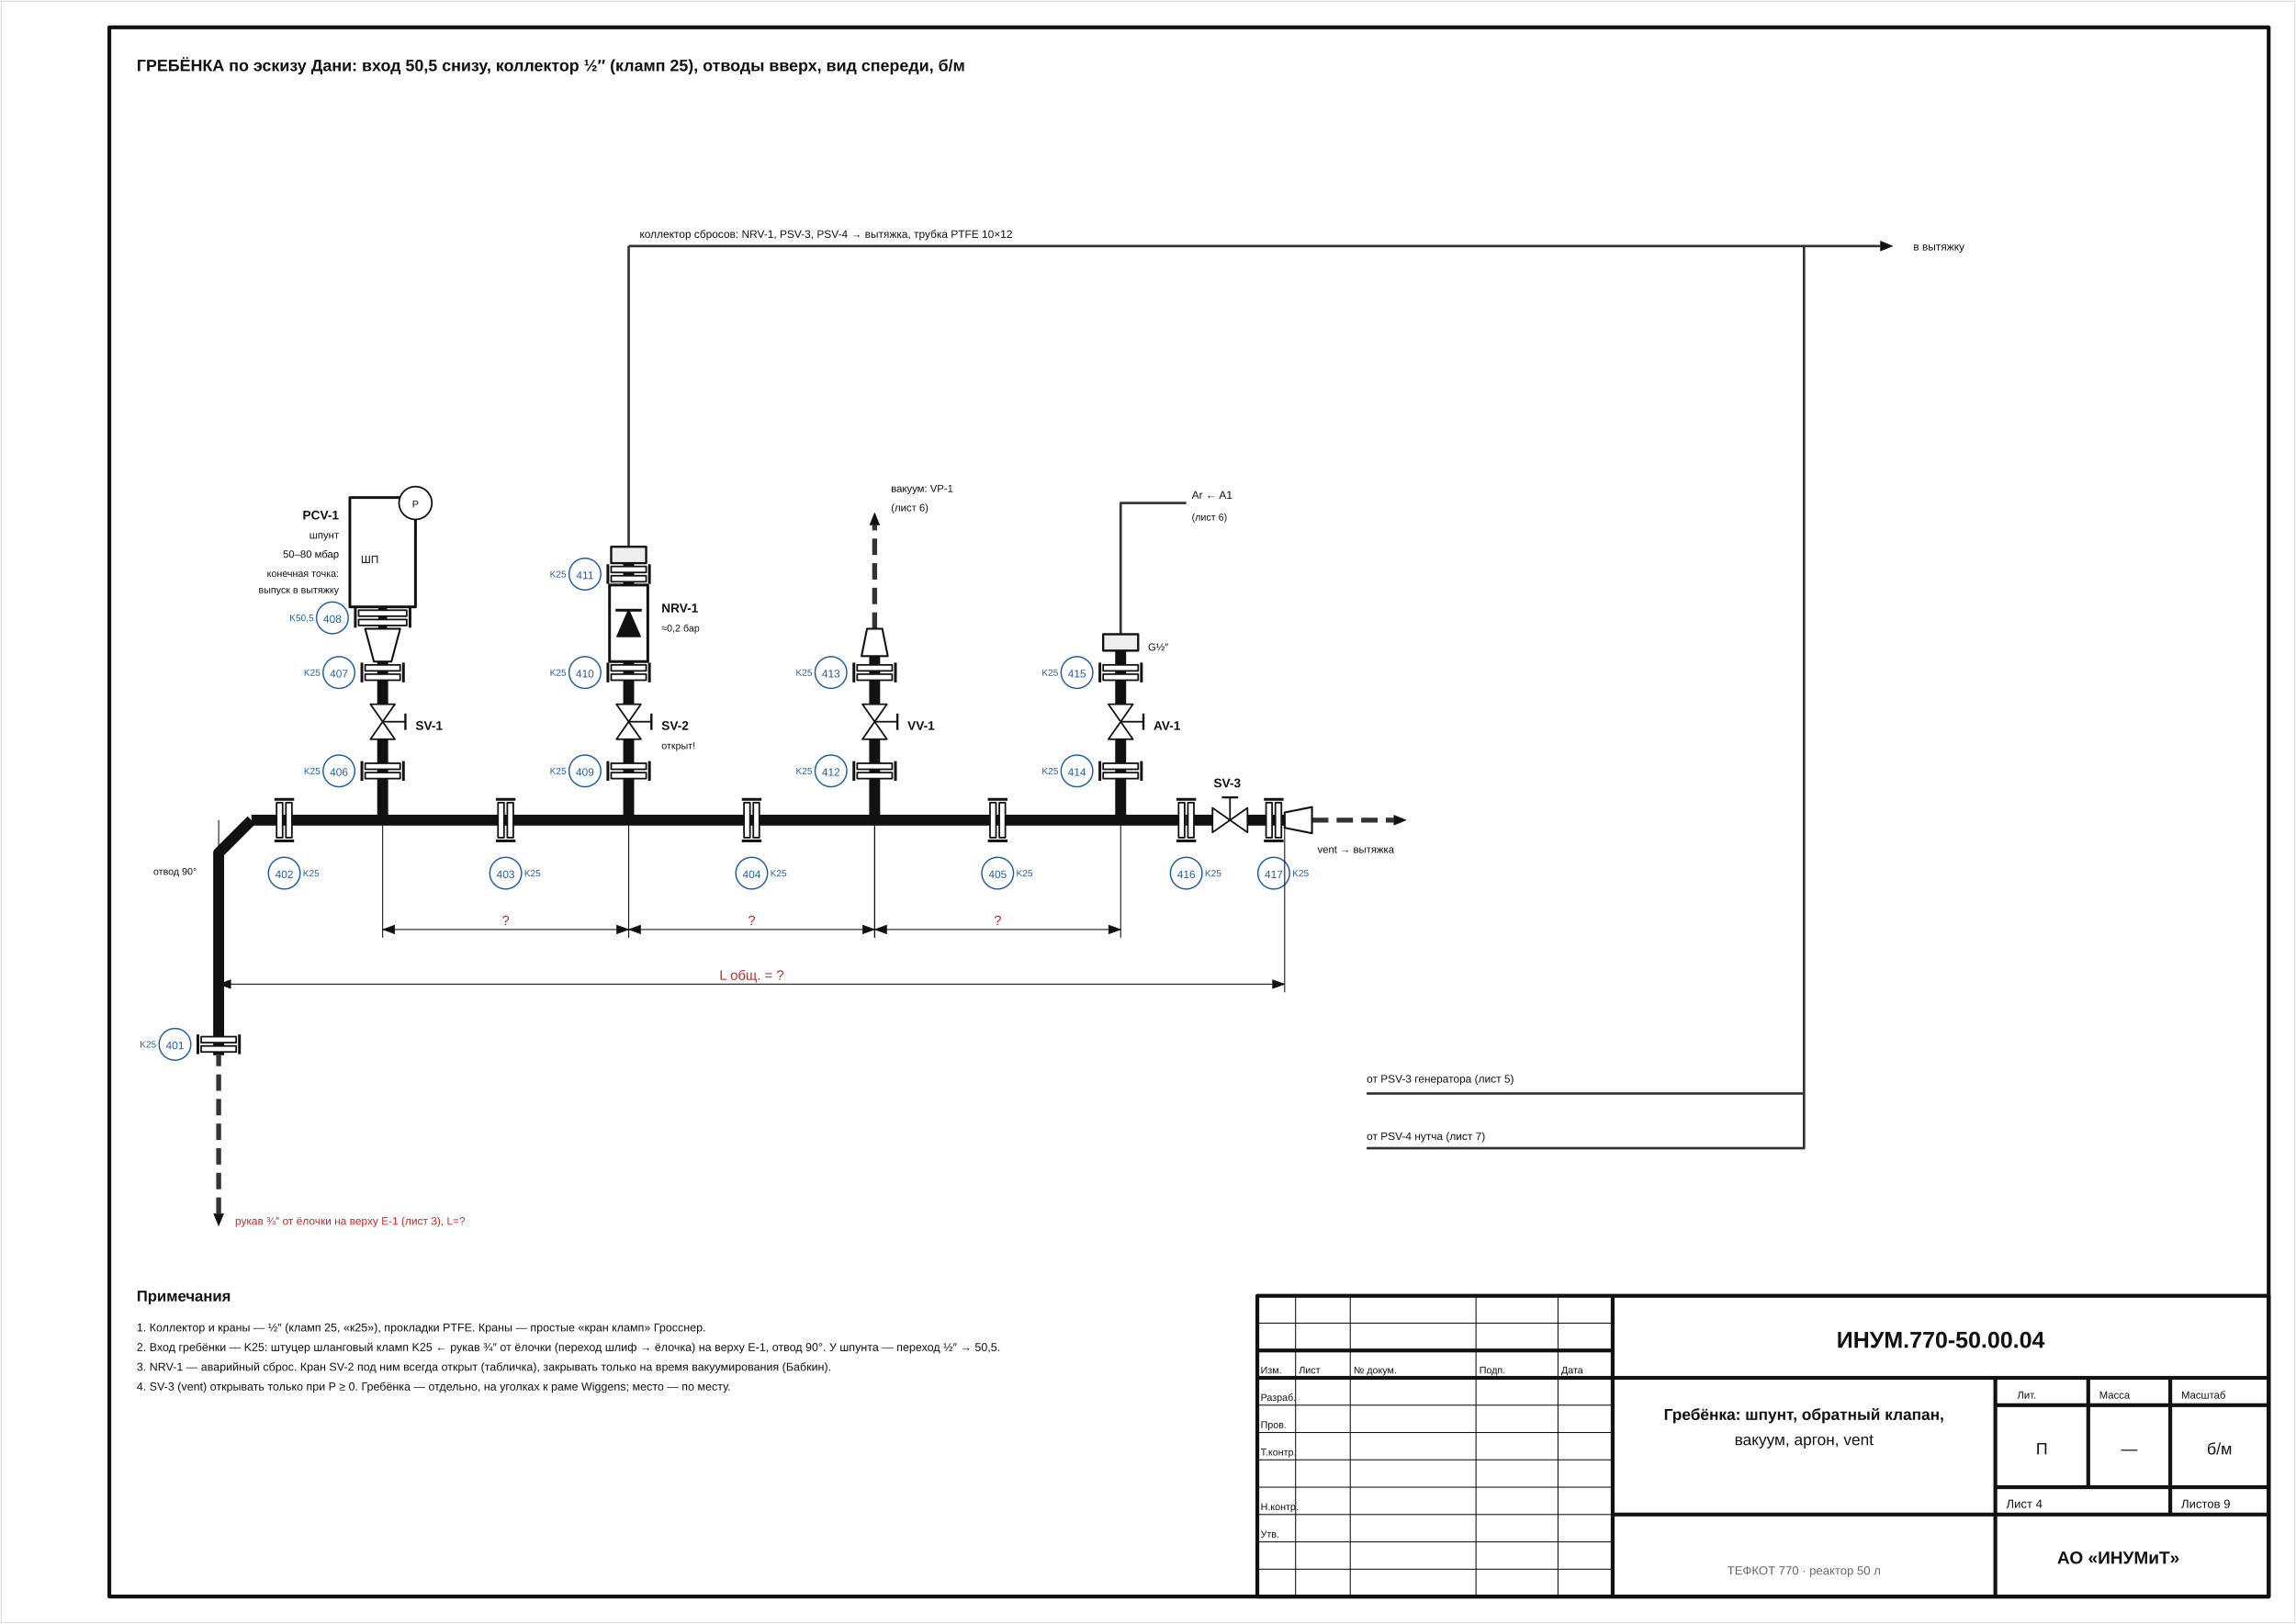
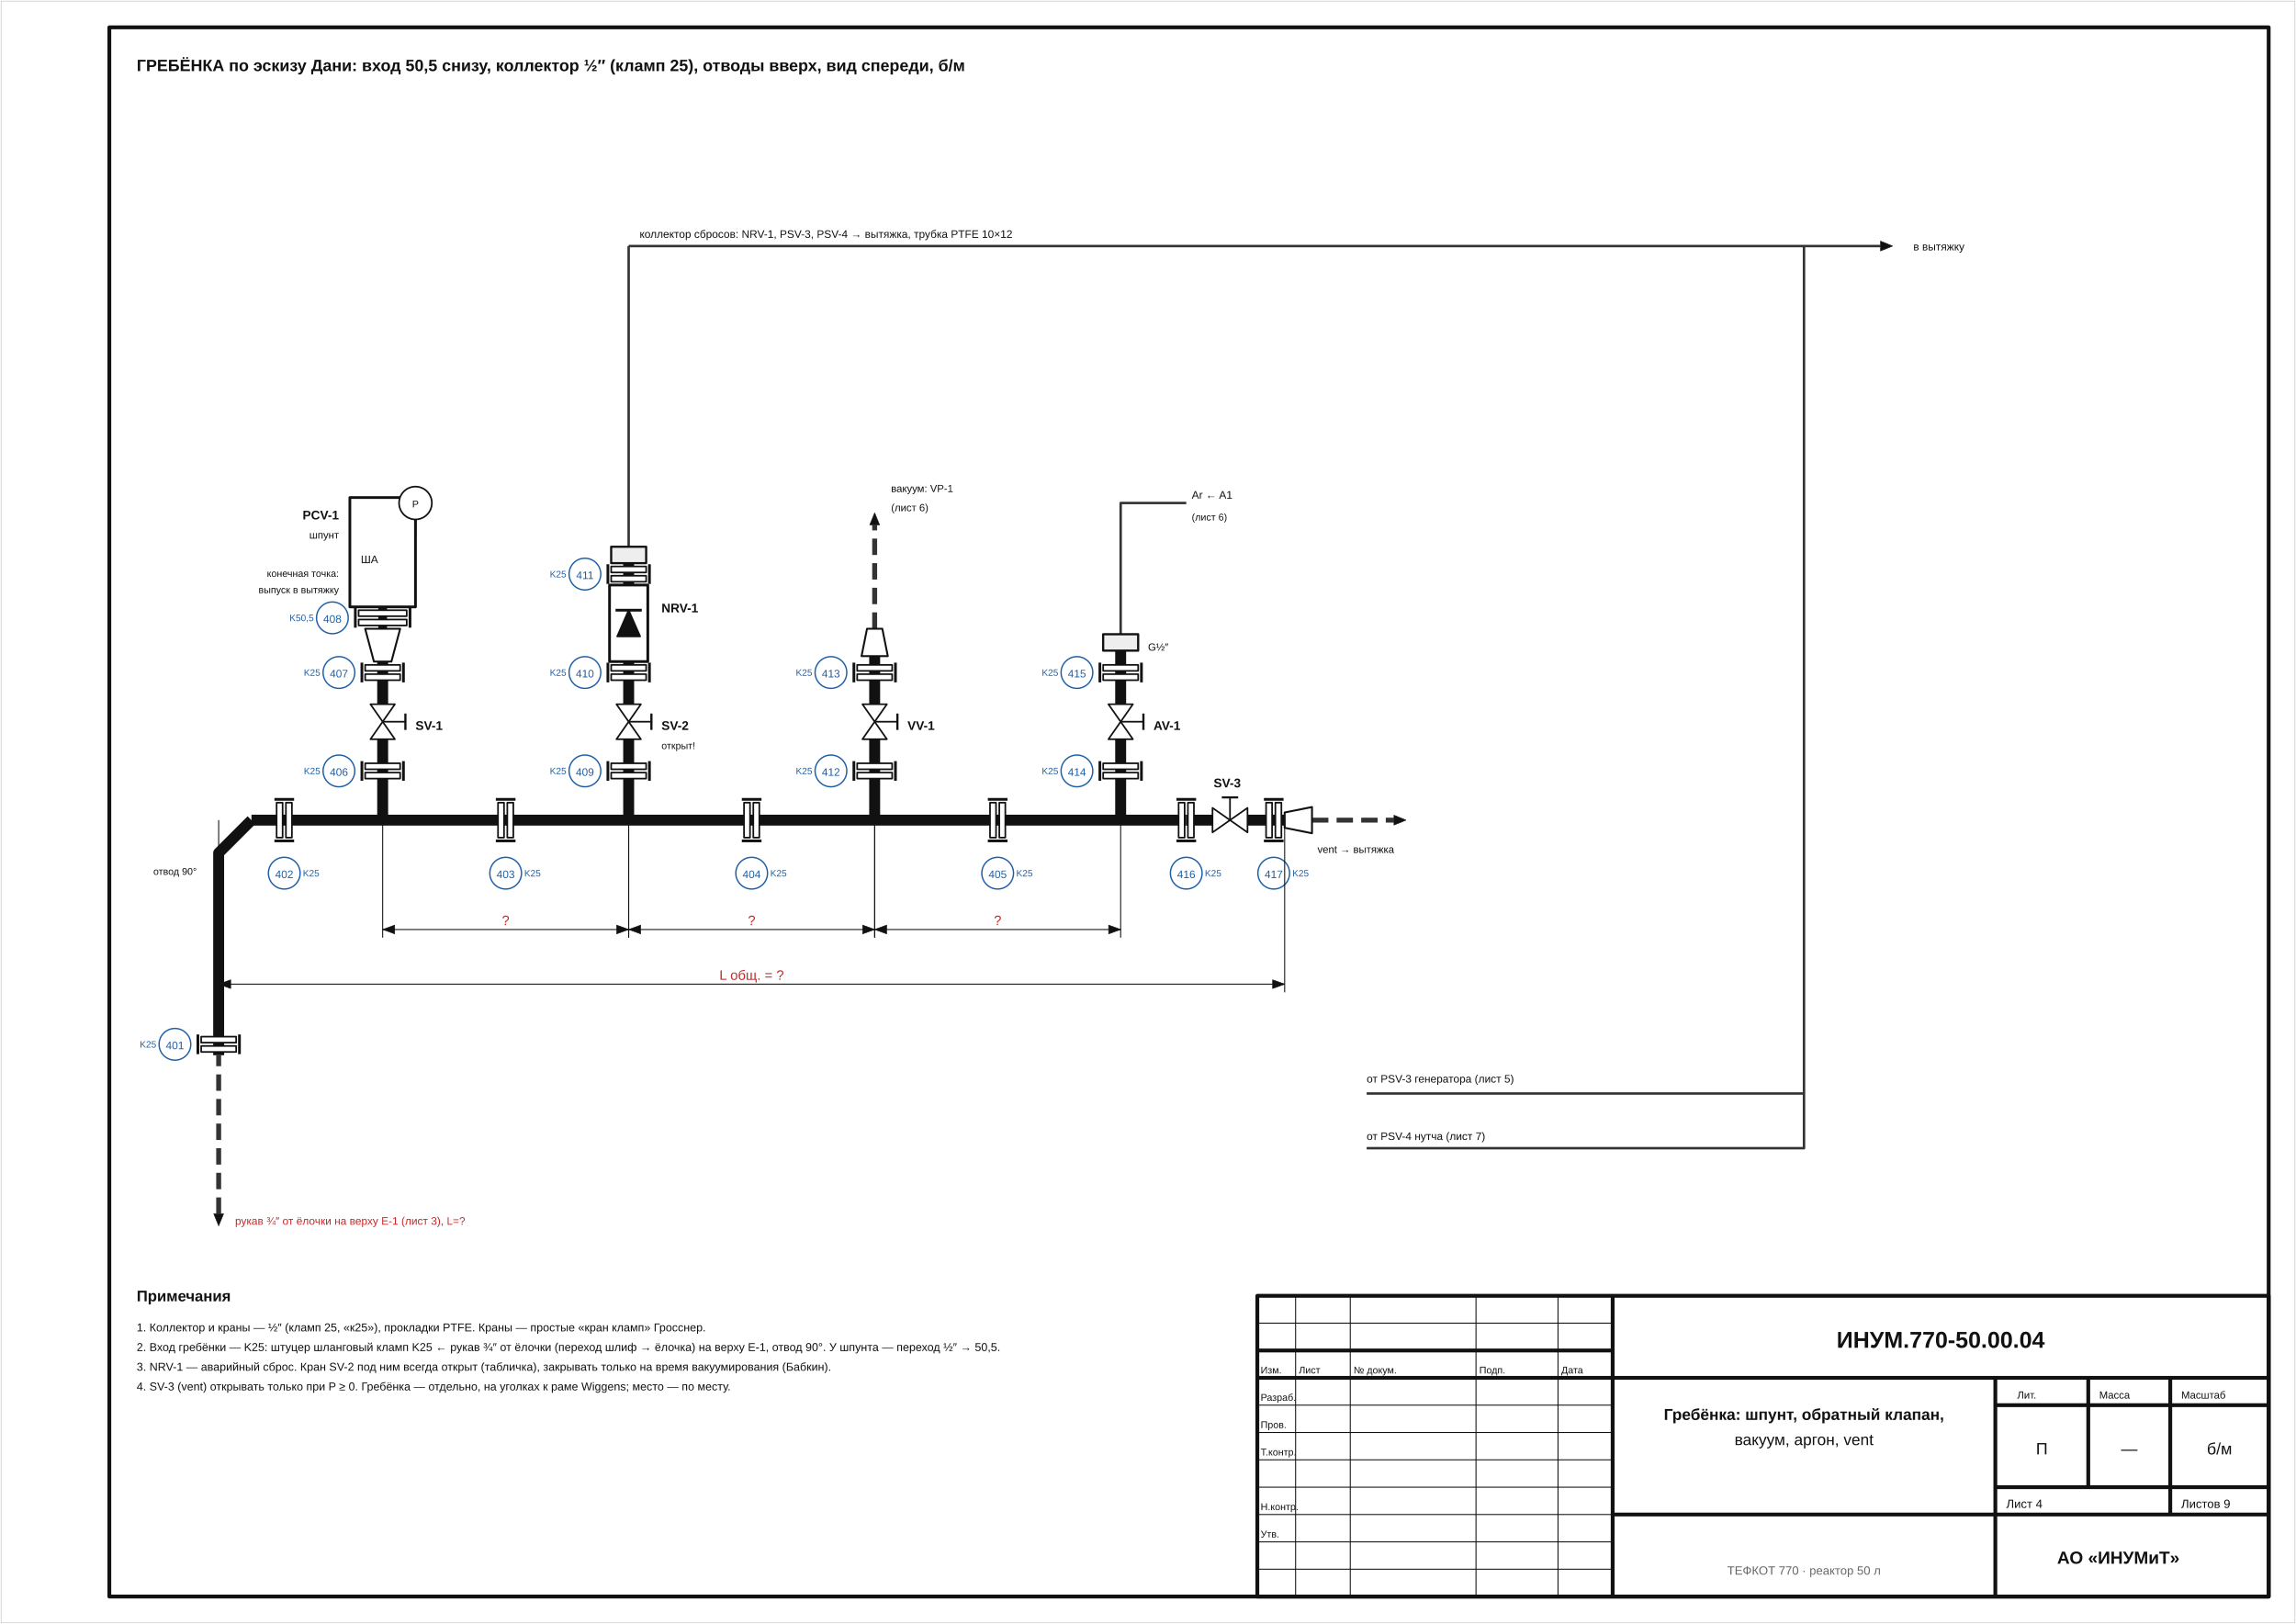
<svg xmlns="http://www.w3.org/2000/svg" viewBox="0 0 420.0 297.0" width="420.0mm" height="297.0mm" font-family="Arial, 'Liberation Sans', sans-serif">
  <rect width="100%" height="100%" fill="#fff" />
  <path d="M230.00,247.00 L295.00,247.00" fill="none" stroke="#111111" stroke-width="0.7" stroke-linejoin="round" />
  <path d="M230.00,252.00 L295.00,252.00" fill="none" stroke="#111111" stroke-width="0.7" stroke-linejoin="round" />
  <path d="M295.00,237.00 L295.00,292.00" fill="none" stroke="#111111" stroke-width="0.7" stroke-linejoin="round" />
  <path d="M295.00,252.00 L415.00,252.00" fill="none" stroke="#111111" stroke-width="0.7" stroke-linejoin="round" />
  <path d="M365.00,252.00 L365.00,292.00" fill="none" stroke="#111111" stroke-width="0.7" stroke-linejoin="round" />
  <path d="M295.00,277.00 L415.00,277.00" fill="none" stroke="#111111" stroke-width="0.7" stroke-linejoin="round" />
  <path d="M365.00,257.00 L415.00,257.00" fill="none" stroke="#111111" stroke-width="0.7" stroke-linejoin="round" />
  <path d="M365.00,272.00 L415.00,272.00" fill="none" stroke="#111111" stroke-width="0.7" stroke-linejoin="round" />
  <path d="M382.00,252.00 L382.00,272.00" fill="none" stroke="#111111" stroke-width="0.7" stroke-linejoin="round" />
  <path d="M397.00,252.00 L397.00,272.00" fill="none" stroke="#111111" stroke-width="0.7" stroke-linejoin="round" />
  <path d="M397.00,272.00 L397.00,277.00" fill="none" stroke="#111111" stroke-width="0.7" stroke-linejoin="round" />
  <path d="M40.00,222.00 L40.00,193.00" fill="none" stroke="#333333" stroke-width="0.9" stroke-dasharray="3 1.5" stroke-linejoin="round" />
  <path d="M40.00,193.00 L40.00,156.00 L46.00,150.00" fill="none" stroke="#111111" stroke-width="2.0" stroke-linejoin="round" />
  <path d="M46.00,150.00 L217.00,150.00" fill="none" stroke="#111111" stroke-width="2.0" stroke-linejoin="round" />
  <path d="M70.00,150.00 L70.00,135.20" fill="none" stroke="#111111" stroke-width="2.0" stroke-linejoin="round" />
  <path d="M70.00,128.80 L70.00,121.00" fill="none" stroke="#111111" stroke-width="2.0" stroke-linejoin="round" />
  <path d="M70.00,115.00 L70.00,111.00" fill="none" stroke="#111111" stroke-width="1.6" stroke-linejoin="round" />
  <path d="M115.00,150.00 L115.00,135.20" fill="none" stroke="#111111" stroke-width="2.0" stroke-linejoin="round" />
  <path d="M115.00,128.80 L115.00,116.40" fill="none" stroke="#111111" stroke-width="2.0" stroke-linejoin="round" />
  <path d="M115.00,111.60 L115.00,103.00" fill="none" stroke="#111111" stroke-width="2.0" stroke-linejoin="round" />
  <path d="M115.00,100.00 L115.00,45.00" fill="none" stroke="#333333" stroke-width="0.45" stroke-linejoin="round" />
  <path d="M160.00,150.00 L160.00,135.20" fill="none" stroke="#111111" stroke-width="2.0" stroke-linejoin="round" />
  <path d="M160.00,128.80 L160.00,120.00" fill="none" stroke="#111111" stroke-width="2.0" stroke-linejoin="round" />
  <path d="M160.00,115.00 L160.00,96.00" fill="none" stroke="#333333" stroke-width="0.9" stroke-dasharray="3 1.5" stroke-linejoin="round" />
  <path d="M205.00,150.00 L205.00,135.20" fill="none" stroke="#111111" stroke-width="2.0" stroke-linejoin="round" />
  <path d="M205.00,128.80 L205.00,119.00" fill="none" stroke="#111111" stroke-width="2.0" stroke-linejoin="round" />
  <path d="M205.00,116.00 L205.00,92.00 L217.00,92.00" fill="none" stroke="#333333" stroke-width="0.45" stroke-linejoin="round" />
  <path d="M217.00,150.00 L221.80,150.00" fill="none" stroke="#111111" stroke-width="2.0" stroke-linejoin="round" />
  <path d="M228.20,150.00 L235.00,150.00" fill="none" stroke="#111111" stroke-width="2.0" stroke-linejoin="round" />
  <path d="M240.00,150.00 L255.00,150.00" fill="none" stroke="#333333" stroke-width="0.9" stroke-dasharray="3 1.5" stroke-linejoin="round" />
  <path d="M115.00,45.00 L344.00,45.00" fill="none" stroke="#333333" stroke-width="0.45" stroke-linejoin="round" />
  <path d="M250.00,200.00 L330.00,200.00" fill="none" stroke="#333333" stroke-width="0.45" stroke-linejoin="round" />
  <path d="M250.00,210.00 L330.00,210.00 L330.00,45.00" fill="none" stroke="#333333" stroke-width="0.45" stroke-linejoin="round" />
  <path d="M0.20,0.20 L419.80,0.20 L419.80,296.80 L0.20,296.80 Z" fill="none" stroke="#bbbbbb" stroke-width="0.1" stroke-linejoin="round" />
  <path d="M20.00,5.00 L415.00,5.00 L415.00,292.00 L20.00,292.00 Z" fill="none" stroke="#111111" stroke-width="0.7" stroke-linejoin="round" />
  <path d="M230.00,237.00 L415.00,237.00 L415.00,292.00 L230.00,292.00 Z" fill="none" stroke="#111111" stroke-width="0.7" stroke-linejoin="round" />
  <path d="M230.00,242.00 L295.00,242.00" fill="none" stroke="#111111" stroke-width="0.18" stroke-linejoin="round" />
  <path d="M230.00,257.00 L295.00,257.00" fill="none" stroke="#111111" stroke-width="0.18" stroke-linejoin="round" />
  <path d="M230.00,262.00 L295.00,262.00" fill="none" stroke="#111111" stroke-width="0.18" stroke-linejoin="round" />
  <path d="M230.00,267.00 L295.00,267.00" fill="none" stroke="#111111" stroke-width="0.18" stroke-linejoin="round" />
  <path d="M230.00,272.00 L295.00,272.00" fill="none" stroke="#111111" stroke-width="0.18" stroke-linejoin="round" />
  <path d="M230.00,277.00 L295.00,277.00" fill="none" stroke="#111111" stroke-width="0.18" stroke-linejoin="round" />
  <path d="M230.00,282.00 L295.00,282.00" fill="none" stroke="#111111" stroke-width="0.18" stroke-linejoin="round" />
  <path d="M230.00,287.00 L295.00,287.00" fill="none" stroke="#111111" stroke-width="0.18" stroke-linejoin="round" />
  <path d="M237.00,237.00 L237.00,292.00" fill="none" stroke="#111111" stroke-width="0.18" stroke-linejoin="round" />
  <path d="M247.00,237.00 L247.00,292.00" fill="none" stroke="#111111" stroke-width="0.18" stroke-linejoin="round" />
  <path d="M270.00,237.00 L270.00,292.00" fill="none" stroke="#111111" stroke-width="0.18" stroke-linejoin="round" />
  <path d="M285.00,237.00 L285.00,292.00" fill="none" stroke="#111111" stroke-width="0.18" stroke-linejoin="round" />
  <text x="230.60" y="251.20" font-size="1.8" text-anchor="start" fill="#111111">Изм.</text>
  <text x="237.60" y="251.20" font-size="1.8" text-anchor="start" fill="#111111">Лист</text>
  <text x="247.60" y="251.20" font-size="1.8" text-anchor="start" fill="#111111">№ докум.</text>
  <text x="270.60" y="251.20" font-size="1.8" text-anchor="start" fill="#111111">Подп.</text>
  <text x="285.60" y="251.20" font-size="1.8" text-anchor="start" fill="#111111">Дата</text>
  <text x="230.60" y="256.20" font-size="1.8" text-anchor="start" fill="#111111">Разраб.</text>
  <text x="230.60" y="261.20" font-size="1.8" text-anchor="start" fill="#111111">Пров.</text>
  <text x="230.60" y="266.20" font-size="1.8" text-anchor="start" fill="#111111">Т.контр.</text>
  <text x="230.60" y="276.20" font-size="1.8" text-anchor="start" fill="#111111">Н.контр.</text>
  <text x="230.60" y="281.20" font-size="1.8" text-anchor="start" fill="#111111">Утв.</text>
  <text x="248.60" y="256.20" font-size="1.8" text-anchor="start" fill="#111111" />
  <text x="355.00" y="246.50" font-size="4.2" text-anchor="middle" fill="#111111" font-weight="bold">ИНУМ.770-50.00.04</text>
  <text x="330.00" y="259.70" font-size="2.9" text-anchor="middle" fill="#111111" font-weight="bold">Гребёнка: шпунт, обратный клапан,</text>
  <text x="330.00" y="264.30" font-size="2.9" text-anchor="middle" fill="#111111">вакуум, аргон, vent</text>
  <text x="369.00" y="255.80" font-size="1.9" text-anchor="start" fill="#111111">Лит.</text>
  <text x="384.00" y="255.80" font-size="1.9" text-anchor="start" fill="#111111">Масса</text>
  <text x="399.00" y="255.80" font-size="1.9" text-anchor="start" fill="#111111">Масштаб</text>
  <text x="373.50" y="266.00" font-size="3" text-anchor="middle" fill="#111111">П</text>
  <text x="389.50" y="266.00" font-size="3" text-anchor="middle" fill="#111111">—</text>
  <text x="406.00" y="266.00" font-size="3" text-anchor="middle" fill="#111111">б/м</text>
  <text x="367.00" y="275.80" font-size="2.2" text-anchor="start" fill="#111111">Лист 4</text>
  <text x="399.00" y="275.80" font-size="2.2" text-anchor="start" fill="#111111">Листов 9</text>
  <text x="387.50" y="286.00" font-size="3.2" text-anchor="middle" fill="#111111" font-weight="bold">АО «ИНУМиТ»</text>
  <text x="330.00" y="288.00" font-size="2.2" text-anchor="middle" fill="#666666">ТЕФКОТ 770 · реактор 50 л</text>
  <text x="25.00" y="13.00" font-size="3.0" text-anchor="start" fill="#111111" font-weight="bold">ГРЕБЁНКА по эскизу Дани: вход 50,5 снизу, коллектор ½″ (кламп 25), отводы вверх, вид спереди, б/м</text>
  <path d="M40.00,224.20 L39.10,222.00 L40.90,222.00 Z" fill="#111111" stroke="#111111" stroke-width="0.1" stroke-linejoin="round" />
  <text x="43.00" y="224.00" font-size="2.0" text-anchor="start" fill="#c62828">рукав ¾″ от ёлочки на верху E-1 (лист 3), L=?</text>
  <path d="M36.80,189.60 L43.20,189.60 L43.20,190.70 L36.80,190.70 Z" fill="#ffffff" stroke="#111111" stroke-width="0.3" stroke-linejoin="round" />
  <path d="M36.80,191.30 L43.20,191.30 L43.20,192.40 L36.80,192.40 Z" fill="#ffffff" stroke="#111111" stroke-width="0.3" stroke-linejoin="round" />
  <path d="M36.20,189.20 L36.20,192.80" fill="none" stroke="#111111" stroke-width="0.5" stroke-linejoin="round" />
  <path d="M43.80,189.20 L43.80,192.80" fill="none" stroke="#111111" stroke-width="0.5" stroke-linejoin="round" />
  <circle cx="32.00" cy="191.00" r="2.90" fill="#ffffff" stroke="#1f5fa8" stroke-width="0.25" />
  <text x="32.00" y="191.90" font-size="2.0" text-anchor="middle" fill="#1f5fa8">401</text>
  <text x="36.00" y="160.00" font-size="1.8" text-anchor="end" fill="#111111">отвод 90°</text>
  <path d="M50.60,146.80 L51.70,146.80 L51.70,153.20 L50.60,153.20 Z" fill="#ffffff" stroke="#111111" stroke-width="0.3" stroke-linejoin="round" />
  <path d="M52.30,146.80 L53.40,146.80 L53.40,153.20 L52.30,153.20 Z" fill="#ffffff" stroke="#111111" stroke-width="0.3" stroke-linejoin="round" />
  <path d="M50.20,146.20 L53.80,146.20" fill="none" stroke="#111111" stroke-width="0.5" stroke-linejoin="round" />
  <path d="M50.20,153.80 L53.80,153.80" fill="none" stroke="#111111" stroke-width="0.5" stroke-linejoin="round" />
  <circle cx="52.00" cy="159.70" r="2.90" fill="#ffffff" stroke="#1f5fa8" stroke-width="0.25" />
  <text x="52.00" y="160.60" font-size="2.0" text-anchor="middle" fill="#1f5fa8">402</text>
  <path d="M91.10,146.80 L92.20,146.80 L92.20,153.20 L91.10,153.20 Z" fill="#ffffff" stroke="#111111" stroke-width="0.3" stroke-linejoin="round" />
  <path d="M92.80,146.80 L93.90,146.80 L93.90,153.20 L92.80,153.20 Z" fill="#ffffff" stroke="#111111" stroke-width="0.3" stroke-linejoin="round" />
  <path d="M90.70,146.20 L94.30,146.20" fill="none" stroke="#111111" stroke-width="0.5" stroke-linejoin="round" />
  <path d="M90.70,153.80 L94.30,153.80" fill="none" stroke="#111111" stroke-width="0.5" stroke-linejoin="round" />
  <circle cx="92.50" cy="159.70" r="2.90" fill="#ffffff" stroke="#1f5fa8" stroke-width="0.25" />
  <text x="92.50" y="160.60" font-size="2.0" text-anchor="middle" fill="#1f5fa8">403</text>
  <path d="M136.10,146.80 L137.20,146.80 L137.20,153.20 L136.10,153.20 Z" fill="#ffffff" stroke="#111111" stroke-width="0.3" stroke-linejoin="round" />
  <path d="M137.80,146.80 L138.90,146.80 L138.90,153.20 L137.80,153.20 Z" fill="#ffffff" stroke="#111111" stroke-width="0.3" stroke-linejoin="round" />
  <path d="M135.70,146.20 L139.30,146.20" fill="none" stroke="#111111" stroke-width="0.5" stroke-linejoin="round" />
  <path d="M135.70,153.80 L139.30,153.80" fill="none" stroke="#111111" stroke-width="0.5" stroke-linejoin="round" />
  <circle cx="137.50" cy="159.70" r="2.90" fill="#ffffff" stroke="#1f5fa8" stroke-width="0.25" />
  <text x="137.50" y="160.60" font-size="2.0" text-anchor="middle" fill="#1f5fa8">404</text>
  <path d="M181.10,146.80 L182.20,146.80 L182.20,153.20 L181.10,153.20 Z" fill="#ffffff" stroke="#111111" stroke-width="0.3" stroke-linejoin="round" />
  <path d="M182.80,146.80 L183.90,146.80 L183.90,153.20 L182.80,153.20 Z" fill="#ffffff" stroke="#111111" stroke-width="0.3" stroke-linejoin="round" />
  <path d="M180.70,146.20 L184.30,146.20" fill="none" stroke="#111111" stroke-width="0.5" stroke-linejoin="round" />
  <path d="M180.70,153.80 L184.30,153.80" fill="none" stroke="#111111" stroke-width="0.5" stroke-linejoin="round" />
  <circle cx="182.50" cy="159.70" r="2.90" fill="#ffffff" stroke="#1f5fa8" stroke-width="0.25" />
  <text x="182.50" y="160.60" font-size="2.0" text-anchor="middle" fill="#1f5fa8">405</text>
  <path d="M66.80,139.60 L73.20,139.60 L73.20,140.70 L66.80,140.70 Z" fill="#ffffff" stroke="#111111" stroke-width="0.3" stroke-linejoin="round" />
  <path d="M66.80,141.30 L73.20,141.30 L73.20,142.40 L66.80,142.40 Z" fill="#ffffff" stroke="#111111" stroke-width="0.3" stroke-linejoin="round" />
  <path d="M66.20,139.20 L66.20,142.80" fill="none" stroke="#111111" stroke-width="0.5" stroke-linejoin="round" />
  <path d="M73.80,139.20 L73.80,142.80" fill="none" stroke="#111111" stroke-width="0.5" stroke-linejoin="round" />
  <circle cx="62.00" cy="141.00" r="2.90" fill="#ffffff" stroke="#1f5fa8" stroke-width="0.25" />
  <text x="62.00" y="141.90" font-size="2.0" text-anchor="middle" fill="#1f5fa8">406</text>
  <path d="M67.76,128.80 L72.24,135.20 L67.76,135.20 L72.24,128.80 Z" fill="#ffffff" stroke="#111111" stroke-width="0.3" stroke-linejoin="round" />
  <path d="M70.00,132.00 L74.16,132.00" fill="none" stroke="#111111" stroke-width="0.3" stroke-linejoin="round" />
  <path d="M74.16,130.50 L74.16,133.50" fill="none" stroke="#111111" stroke-width="0.4" stroke-linejoin="round" />
  <text x="76.00" y="133.50" font-size="2.3" text-anchor="start" fill="#111111" font-weight="bold">SV-1</text>
  <path d="M66.80,121.60 L73.20,121.60 L73.20,122.70 L66.80,122.70 Z" fill="#ffffff" stroke="#111111" stroke-width="0.3" stroke-linejoin="round" />
  <path d="M66.80,123.30 L73.20,123.30 L73.20,124.40 L66.80,124.40 Z" fill="#ffffff" stroke="#111111" stroke-width="0.3" stroke-linejoin="round" />
  <path d="M66.20,121.20 L66.20,124.80" fill="none" stroke="#111111" stroke-width="0.5" stroke-linejoin="round" />
  <path d="M73.80,121.20 L73.80,124.80" fill="none" stroke="#111111" stroke-width="0.5" stroke-linejoin="round" />
  <circle cx="62.00" cy="123.00" r="2.90" fill="#ffffff" stroke="#1f5fa8" stroke-width="0.25" />
  <text x="62.00" y="123.90" font-size="2.0" text-anchor="middle" fill="#1f5fa8">407</text>
  <path d="M66.80,115.00 L73.20,115.00 L71.60,121.00 L68.40,121.00 Z" fill="#ffffff" stroke="#111111" stroke-width="0.35" stroke-linejoin="round" />
  <path d="M65.60,111.60 L74.40,111.60 L74.40,112.70 L65.60,112.70 Z" fill="#ffffff" stroke="#111111" stroke-width="0.3" stroke-linejoin="round" />
  <path d="M65.60,113.30 L74.40,113.30 L74.40,114.40 L65.60,114.40 Z" fill="#ffffff" stroke="#111111" stroke-width="0.3" stroke-linejoin="round" />
  <path d="M65.00,111.20 L65.00,114.80" fill="none" stroke="#111111" stroke-width="0.5" stroke-linejoin="round" />
  <path d="M75.00,111.20 L75.00,114.80" fill="none" stroke="#111111" stroke-width="0.5" stroke-linejoin="round" />
  <circle cx="60.80" cy="113.00" r="2.90" fill="#ffffff" stroke="#1f5fa8" stroke-width="0.25" />
  <text x="60.80" y="113.90" font-size="2.0" text-anchor="middle" fill="#1f5fa8">408</text>
  <path d="M64.00,91.00 L76.00,91.00 L76.00,111.00 L64.00,111.00 Z" fill="#ffffff" stroke="#111111" stroke-width="0.5" stroke-linejoin="round" />
  <path d="M76.00,98.00 L76.00,95.00" fill="none" stroke="#111111" stroke-width="0.3" stroke-linejoin="round" />
  <circle cx="76.00" cy="92.00" r="3.00" fill="#ffffff" stroke="#111111" stroke-width="0.3" />
  <text x="76.00" y="92.80" font-size="1.8" text-anchor="middle" fill="#111111">P</text>
-   <text x="66.00" y="103.00" font-size="2.0" text-anchor="start" fill="#111111">ШП</text>
+   <text x="66.00" y="103.00" font-size="2.0" text-anchor="start" fill="#111111">ША</text>
  <text x="62.00" y="95.00" font-size="2.3" text-anchor="end" fill="#111111" font-weight="bold">PCV-1</text>
  <text x="62.00" y="98.50" font-size="1.9" text-anchor="end" fill="#111111">шпунт</text>
-   <text x="62.00" y="102.00" font-size="1.9" text-anchor="end" fill="#111111">50–80 мбар</text>
  <text x="62.00" y="105.50" font-size="1.8" text-anchor="end" fill="#111111">конечная точка:</text>
  <text x="62.00" y="108.50" font-size="1.8" text-anchor="end" fill="#111111">выпуск в вытяжку</text>
  <path d="M111.80,139.60 L118.20,139.60 L118.20,140.70 L111.80,140.70 Z" fill="#ffffff" stroke="#111111" stroke-width="0.3" stroke-linejoin="round" />
  <path d="M111.80,141.30 L118.20,141.30 L118.20,142.40 L111.80,142.40 Z" fill="#ffffff" stroke="#111111" stroke-width="0.3" stroke-linejoin="round" />
  <path d="M111.20,139.20 L111.20,142.80" fill="none" stroke="#111111" stroke-width="0.5" stroke-linejoin="round" />
  <path d="M118.80,139.20 L118.80,142.80" fill="none" stroke="#111111" stroke-width="0.5" stroke-linejoin="round" />
  <circle cx="107.00" cy="141.00" r="2.90" fill="#ffffff" stroke="#1f5fa8" stroke-width="0.25" />
  <text x="107.00" y="141.90" font-size="2.0" text-anchor="middle" fill="#1f5fa8">409</text>
  <path d="M112.76,128.80 L117.24,135.20 L112.76,135.20 L117.24,128.80 Z" fill="#ffffff" stroke="#111111" stroke-width="0.3" stroke-linejoin="round" />
  <path d="M115.00,132.00 L119.16,132.00" fill="none" stroke="#111111" stroke-width="0.3" stroke-linejoin="round" />
  <path d="M119.16,130.50 L119.16,133.50" fill="none" stroke="#111111" stroke-width="0.4" stroke-linejoin="round" />
  <text x="121.00" y="133.50" font-size="2.3" text-anchor="start" fill="#111111" font-weight="bold">SV-2</text>
  <path d="M111.80,121.60 L118.20,121.60 L118.20,122.70 L111.80,122.70 Z" fill="#ffffff" stroke="#111111" stroke-width="0.3" stroke-linejoin="round" />
  <path d="M111.80,123.30 L118.20,123.30 L118.20,124.40 L111.80,124.40 Z" fill="#ffffff" stroke="#111111" stroke-width="0.3" stroke-linejoin="round" />
  <path d="M111.20,121.20 L111.20,124.80" fill="none" stroke="#111111" stroke-width="0.5" stroke-linejoin="round" />
  <path d="M118.80,121.20 L118.80,124.80" fill="none" stroke="#111111" stroke-width="0.5" stroke-linejoin="round" />
  <circle cx="107.00" cy="123.00" r="2.90" fill="#ffffff" stroke="#1f5fa8" stroke-width="0.25" />
  <text x="107.00" y="123.90" font-size="2.0" text-anchor="middle" fill="#1f5fa8">410</text>
  <path d="M111.50,107.00 L118.50,107.00 L118.50,121.00 L111.50,121.00 Z" fill="#ffffff" stroke="#111111" stroke-width="0.5" stroke-linejoin="round" />
  <path d="M115.00,111.60 L117.10,116.40 L112.90,116.40 Z" fill="#111111" stroke="#111111" stroke-width="0.3" stroke-linejoin="round" />
  <path d="M117.40,111.60 L112.60,111.60" fill="none" stroke="#111111" stroke-width="0.5" stroke-linejoin="round" />
  <text x="121.00" y="112.00" font-size="2.3" text-anchor="start" fill="#111111" font-weight="bold">NRV-1</text>
-   <text x="121.00" y="115.50" font-size="1.8" text-anchor="start" fill="#111111">≈0,2 бар</text>
  <text x="121.00" y="137.00" font-size="1.8" text-anchor="start" fill="#111111">открыт!</text>
  <path d="M111.80,103.60 L118.20,103.60 L118.20,104.70 L111.80,104.70 Z" fill="#ffffff" stroke="#111111" stroke-width="0.3" stroke-linejoin="round" />
  <path d="M111.80,105.30 L118.20,105.30 L118.20,106.40 L111.80,106.40 Z" fill="#ffffff" stroke="#111111" stroke-width="0.3" stroke-linejoin="round" />
  <path d="M111.20,103.20 L111.20,106.80" fill="none" stroke="#111111" stroke-width="0.5" stroke-linejoin="round" />
  <path d="M118.80,103.20 L118.80,106.80" fill="none" stroke="#111111" stroke-width="0.5" stroke-linejoin="round" />
  <circle cx="107.00" cy="105.00" r="2.90" fill="#ffffff" stroke="#1f5fa8" stroke-width="0.25" />
  <text x="107.00" y="105.90" font-size="2.0" text-anchor="middle" fill="#1f5fa8">411</text>
  <path d="M111.80,100.00 L118.20,100.00 L118.20,103.00 L111.80,103.00 Z" fill="#eeeeee" stroke="#111111" stroke-width="0.4" stroke-linejoin="round" />
  <path d="M156.80,139.60 L163.20,139.60 L163.20,140.70 L156.80,140.70 Z" fill="#ffffff" stroke="#111111" stroke-width="0.3" stroke-linejoin="round" />
  <path d="M156.80,141.30 L163.20,141.30 L163.20,142.40 L156.80,142.40 Z" fill="#ffffff" stroke="#111111" stroke-width="0.3" stroke-linejoin="round" />
  <path d="M156.20,139.20 L156.20,142.80" fill="none" stroke="#111111" stroke-width="0.5" stroke-linejoin="round" />
  <path d="M163.80,139.20 L163.80,142.80" fill="none" stroke="#111111" stroke-width="0.5" stroke-linejoin="round" />
  <circle cx="152.00" cy="141.00" r="2.90" fill="#ffffff" stroke="#1f5fa8" stroke-width="0.25" />
  <text x="152.00" y="141.90" font-size="2.0" text-anchor="middle" fill="#1f5fa8">412</text>
  <path d="M157.76,128.80 L162.24,135.20 L157.76,135.20 L162.24,128.80 Z" fill="#ffffff" stroke="#111111" stroke-width="0.3" stroke-linejoin="round" />
  <path d="M160.00,132.00 L164.16,132.00" fill="none" stroke="#111111" stroke-width="0.3" stroke-linejoin="round" />
  <path d="M164.16,130.50 L164.16,133.50" fill="none" stroke="#111111" stroke-width="0.4" stroke-linejoin="round" />
  <text x="166.00" y="133.50" font-size="2.3" text-anchor="start" fill="#111111" font-weight="bold">VV-1</text>
  <path d="M156.80,121.60 L163.20,121.60 L163.20,122.70 L156.80,122.70 Z" fill="#ffffff" stroke="#111111" stroke-width="0.3" stroke-linejoin="round" />
  <path d="M156.80,123.30 L163.20,123.30 L163.20,124.40 L156.80,124.40 Z" fill="#ffffff" stroke="#111111" stroke-width="0.3" stroke-linejoin="round" />
  <path d="M156.20,121.20 L156.20,124.80" fill="none" stroke="#111111" stroke-width="0.5" stroke-linejoin="round" />
  <path d="M163.80,121.20 L163.80,124.80" fill="none" stroke="#111111" stroke-width="0.5" stroke-linejoin="round" />
  <circle cx="152.00" cy="123.00" r="2.90" fill="#ffffff" stroke="#1f5fa8" stroke-width="0.25" />
  <text x="152.00" y="123.90" font-size="2.0" text-anchor="middle" fill="#1f5fa8">413</text>
  <path d="M157.60,120.00 L162.40,120.00 L161.40,115.00 L158.60,115.00 Z" fill="#ffffff" stroke="#111111" stroke-width="0.35" stroke-linejoin="round" />
  <path d="M160.00,93.80 L160.90,96.00 L159.10,96.00 Z" fill="#111111" stroke="#111111" stroke-width="0.1" stroke-linejoin="round" />
  <text x="163.00" y="90.00" font-size="1.9" text-anchor="start" fill="#111111">вакуум: VP-1</text>
  <text x="163.00" y="93.50" font-size="1.9" text-anchor="start" fill="#111111">(лист 6)</text>
  <path d="M201.80,139.60 L208.20,139.60 L208.20,140.70 L201.80,140.70 Z" fill="#ffffff" stroke="#111111" stroke-width="0.3" stroke-linejoin="round" />
  <path d="M201.80,141.30 L208.20,141.30 L208.20,142.40 L201.80,142.40 Z" fill="#ffffff" stroke="#111111" stroke-width="0.3" stroke-linejoin="round" />
  <path d="M201.20,139.20 L201.20,142.80" fill="none" stroke="#111111" stroke-width="0.5" stroke-linejoin="round" />
  <path d="M208.80,139.20 L208.80,142.80" fill="none" stroke="#111111" stroke-width="0.5" stroke-linejoin="round" />
  <circle cx="197.00" cy="141.00" r="2.90" fill="#ffffff" stroke="#1f5fa8" stroke-width="0.25" />
  <text x="197.00" y="141.90" font-size="2.0" text-anchor="middle" fill="#1f5fa8">414</text>
  <path d="M202.76,128.80 L207.24,135.20 L202.76,135.20 L207.24,128.80 Z" fill="#ffffff" stroke="#111111" stroke-width="0.3" stroke-linejoin="round" />
  <path d="M205.00,132.00 L209.16,132.00" fill="none" stroke="#111111" stroke-width="0.3" stroke-linejoin="round" />
  <path d="M209.16,130.50 L209.16,133.50" fill="none" stroke="#111111" stroke-width="0.4" stroke-linejoin="round" />
  <text x="211.00" y="133.50" font-size="2.3" text-anchor="start" fill="#111111" font-weight="bold">AV-1</text>
  <path d="M201.80,121.60 L208.20,121.60 L208.20,122.70 L201.80,122.70 Z" fill="#ffffff" stroke="#111111" stroke-width="0.3" stroke-linejoin="round" />
  <path d="M201.80,123.30 L208.20,123.30 L208.20,124.40 L201.80,124.40 Z" fill="#ffffff" stroke="#111111" stroke-width="0.3" stroke-linejoin="round" />
  <path d="M201.20,121.20 L201.20,124.80" fill="none" stroke="#111111" stroke-width="0.5" stroke-linejoin="round" />
  <path d="M208.80,121.20 L208.80,124.80" fill="none" stroke="#111111" stroke-width="0.5" stroke-linejoin="round" />
  <circle cx="197.00" cy="123.00" r="2.90" fill="#ffffff" stroke="#1f5fa8" stroke-width="0.25" />
  <text x="197.00" y="123.90" font-size="2.0" text-anchor="middle" fill="#1f5fa8">415</text>
  <path d="M201.80,116.00 L208.20,116.00 L208.20,119.00 L201.80,119.00 Z" fill="#eeeeee" stroke="#111111" stroke-width="0.4" stroke-linejoin="round" />
  <text x="210.00" y="119.00" font-size="1.9" text-anchor="start" fill="#111111">G½″</text>
  <text x="218.00" y="91.20" font-size="2.0" text-anchor="start" fill="#111111">Ar ← A1</text>
  <text x="218.00" y="95.20" font-size="1.8" text-anchor="start" fill="#111111">(лист 6)</text>
  <path d="M215.60,146.80 L216.70,146.80 L216.70,153.20 L215.60,153.20 Z" fill="#ffffff" stroke="#111111" stroke-width="0.3" stroke-linejoin="round" />
  <path d="M217.30,146.80 L218.40,146.80 L218.40,153.20 L217.30,153.20 Z" fill="#ffffff" stroke="#111111" stroke-width="0.3" stroke-linejoin="round" />
  <path d="M215.20,146.20 L218.80,146.20" fill="none" stroke="#111111" stroke-width="0.5" stroke-linejoin="round" />
  <path d="M215.20,153.80 L218.80,153.80" fill="none" stroke="#111111" stroke-width="0.5" stroke-linejoin="round" />
  <circle cx="217.00" cy="159.70" r="2.90" fill="#ffffff" stroke="#1f5fa8" stroke-width="0.25" />
  <text x="217.00" y="160.60" font-size="2.0" text-anchor="middle" fill="#1f5fa8">416</text>
  <path d="M221.80,147.76 L228.20,152.24 L228.20,147.76 L221.80,152.24 Z" fill="#ffffff" stroke="#111111" stroke-width="0.3" stroke-linejoin="round" />
  <path d="M225.00,150.00 L225.00,145.84" fill="none" stroke="#111111" stroke-width="0.3" stroke-linejoin="round" />
  <path d="M223.50,145.84 L226.50,145.84" fill="none" stroke="#111111" stroke-width="0.4" stroke-linejoin="round" />
  <text x="222.00" y="144.00" font-size="2.3" text-anchor="start" fill="#111111" font-weight="bold">SV-3</text>
  <path d="M231.60,146.80 L232.70,146.80 L232.70,153.20 L231.60,153.20 Z" fill="#ffffff" stroke="#111111" stroke-width="0.3" stroke-linejoin="round" />
  <path d="M233.30,146.80 L234.40,146.80 L234.40,153.20 L233.30,153.20 Z" fill="#ffffff" stroke="#111111" stroke-width="0.3" stroke-linejoin="round" />
  <path d="M231.20,146.20 L234.80,146.20" fill="none" stroke="#111111" stroke-width="0.5" stroke-linejoin="round" />
  <path d="M231.20,153.80 L234.80,153.80" fill="none" stroke="#111111" stroke-width="0.5" stroke-linejoin="round" />
  <circle cx="233.00" cy="159.70" r="2.90" fill="#ffffff" stroke="#1f5fa8" stroke-width="0.25" />
  <text x="233.00" y="160.60" font-size="2.0" text-anchor="middle" fill="#1f5fa8">417</text>
  <path d="M235.00,148.60 L240.00,147.60 L240.00,152.40 L235.00,151.40 Z" fill="#ffffff" stroke="#111111" stroke-width="0.35" stroke-linejoin="round" />
  <path d="M257.20,150.00 L255.00,150.90 L255.00,149.10 Z" fill="#111111" stroke="#111111" stroke-width="0.1" stroke-linejoin="round" />
  <text x="241.00" y="156.00" font-size="1.9" text-anchor="start" fill="#111111">vent → вытяжка</text>
  <path d="M346.20,45.00 L344.00,45.90 L344.00,44.10 Z" fill="#111111" stroke="#111111" stroke-width="0.1" stroke-linejoin="round" />
  <text x="350.00" y="45.80" font-size="2.0" text-anchor="start" fill="#111111">в вытяжку</text>
  <text x="117.00" y="43.50" font-size="2.0" text-anchor="start" fill="#111111">коллектор сбросов: NRV-1, PSV-3, PSV-4 → вытяжка, трубка PTFE 10×12</text>
  <text x="250.00" y="198.00" font-size="2.0" text-anchor="start" fill="#111111">от PSV-3 генератора (лист 5)</text>
  <text x="250.00" y="208.50" font-size="2.0" text-anchor="start" fill="#111111">от PSV-4 нутча (лист 7)</text>
  <path d="M70.00,150.00 L70.00,171.50" fill="none" stroke="#111111" stroke-width="0.18" stroke-linejoin="round" />
  <path d="M115.00,150.00 L115.00,171.50" fill="none" stroke="#111111" stroke-width="0.18" stroke-linejoin="round" />
  <path d="M70.00,170.00 L115.00,170.00" fill="none" stroke="#111111" stroke-width="0.18" stroke-linejoin="round" />
  <path d="M70.00,170.00 L72.20,169.20 L72.20,170.80 Z" fill="#111111" stroke="#111111" stroke-width="0.1" stroke-linejoin="round" />
  <path d="M115.00,170.00 L112.80,170.80 L112.80,169.20 Z" fill="#111111" stroke="#111111" stroke-width="0.1" stroke-linejoin="round" />
  <text x="92.50" y="169.20" font-size="2.5" text-anchor="middle" fill="#c62828">?</text>
  <path d="M115.00,150.00 L115.00,171.50" fill="none" stroke="#111111" stroke-width="0.18" stroke-linejoin="round" />
  <path d="M160.00,150.00 L160.00,171.50" fill="none" stroke="#111111" stroke-width="0.18" stroke-linejoin="round" />
  <path d="M115.00,170.00 L160.00,170.00" fill="none" stroke="#111111" stroke-width="0.18" stroke-linejoin="round" />
  <path d="M115.00,170.00 L117.20,169.20 L117.20,170.80 Z" fill="#111111" stroke="#111111" stroke-width="0.1" stroke-linejoin="round" />
  <path d="M160.00,170.00 L157.80,170.80 L157.80,169.20 Z" fill="#111111" stroke="#111111" stroke-width="0.1" stroke-linejoin="round" />
  <text x="137.50" y="169.20" font-size="2.5" text-anchor="middle" fill="#c62828">?</text>
  <path d="M160.00,150.00 L160.00,171.50" fill="none" stroke="#111111" stroke-width="0.18" stroke-linejoin="round" />
  <path d="M205.00,150.00 L205.00,171.50" fill="none" stroke="#111111" stroke-width="0.18" stroke-linejoin="round" />
  <path d="M160.00,170.00 L205.00,170.00" fill="none" stroke="#111111" stroke-width="0.18" stroke-linejoin="round" />
  <path d="M160.00,170.00 L162.20,169.20 L162.20,170.80 Z" fill="#111111" stroke="#111111" stroke-width="0.1" stroke-linejoin="round" />
  <path d="M205.00,170.00 L202.80,170.80 L202.80,169.20 Z" fill="#111111" stroke="#111111" stroke-width="0.1" stroke-linejoin="round" />
  <text x="182.50" y="169.20" font-size="2.5" text-anchor="middle" fill="#c62828">?</text>
  <path d="M40.00,150.00 L40.00,181.50" fill="none" stroke="#111111" stroke-width="0.18" stroke-linejoin="round" />
  <path d="M235.00,150.00 L235.00,181.50" fill="none" stroke="#111111" stroke-width="0.18" stroke-linejoin="round" />
  <path d="M40.00,180.00 L235.00,180.00" fill="none" stroke="#111111" stroke-width="0.18" stroke-linejoin="round" />
  <path d="M40.00,180.00 L42.20,179.20 L42.20,180.80 Z" fill="#111111" stroke="#111111" stroke-width="0.1" stroke-linejoin="round" />
  <path d="M235.00,180.00 L232.80,180.80 L232.80,179.20 Z" fill="#111111" stroke="#111111" stroke-width="0.1" stroke-linejoin="round" />
  <text x="137.50" y="179.20" font-size="2.5" text-anchor="middle" fill="#c62828">L общ. = ?</text>
  <text x="25.00" y="238.00" font-size="2.8" text-anchor="start" fill="#111111" font-weight="bold">Примечания</text>
  <text x="25.00" y="243.50" font-size="2.1" text-anchor="start" fill="#111111">1. Коллектор и краны — ½″ (кламп 25, «к25»), прокладки PTFE. Краны — простые «кран кламп» Гросснер.</text>
  <text x="25.00" y="247.10" font-size="2.1" text-anchor="start" fill="#111111">2. Вход гребёнки — K25: штуцер шланговый кламп K25 ← рукав ¾″ от ёлочки (переход шлиф → ёлочка) на верху E-1, отвод 90°. У шпунта — переход ½″ → 50,5.</text>
  <text x="25.00" y="250.70" font-size="2.1" text-anchor="start" fill="#111111">3. NRV-1 — аварийный сброс. Кран SV-2 под ним всегда открыт (табличка), закрывать только на время вакуумирования (Бабкин).</text>
  <text x="25.00" y="254.30" font-size="2.1" text-anchor="start" fill="#111111">4. SV-3 (vent) открывать только при P ≥ 0. Гребёнка — отдельно, на уголках к раме Wiggens; место — по месту.</text>
  <text x="28.60" y="191.60" font-size="1.7" text-anchor="end" fill="#1f5fa8">K25</text>
  <text x="55.40" y="160.30" font-size="1.7" text-anchor="start" fill="#1f5fa8">K25</text>
  <text x="95.90" y="160.30" font-size="1.7" text-anchor="start" fill="#1f5fa8">K25</text>
  <text x="140.90" y="160.30" font-size="1.7" text-anchor="start" fill="#1f5fa8">K25</text>
  <text x="185.90" y="160.30" font-size="1.7" text-anchor="start" fill="#1f5fa8">K25</text>
  <text x="58.60" y="141.60" font-size="1.7" text-anchor="end" fill="#1f5fa8">K25</text>
  <text x="58.60" y="123.60" font-size="1.7" text-anchor="end" fill="#1f5fa8">K25</text>
  <text x="57.40" y="113.60" font-size="1.7" text-anchor="end" fill="#1f5fa8">K50,5</text>
  <text x="103.60" y="141.60" font-size="1.7" text-anchor="end" fill="#1f5fa8">K25</text>
  <text x="103.60" y="123.60" font-size="1.7" text-anchor="end" fill="#1f5fa8">K25</text>
  <text x="103.60" y="105.60" font-size="1.7" text-anchor="end" fill="#1f5fa8">K25</text>
  <text x="148.60" y="141.60" font-size="1.7" text-anchor="end" fill="#1f5fa8">K25</text>
  <text x="148.60" y="123.60" font-size="1.7" text-anchor="end" fill="#1f5fa8">K25</text>
  <text x="193.60" y="141.60" font-size="1.7" text-anchor="end" fill="#1f5fa8">K25</text>
  <text x="193.60" y="123.60" font-size="1.7" text-anchor="end" fill="#1f5fa8">K25</text>
  <text x="220.40" y="160.30" font-size="1.7" text-anchor="start" fill="#1f5fa8">K25</text>
  <text x="236.40" y="160.30" font-size="1.7" text-anchor="start" fill="#1f5fa8">K25</text>
</svg>
